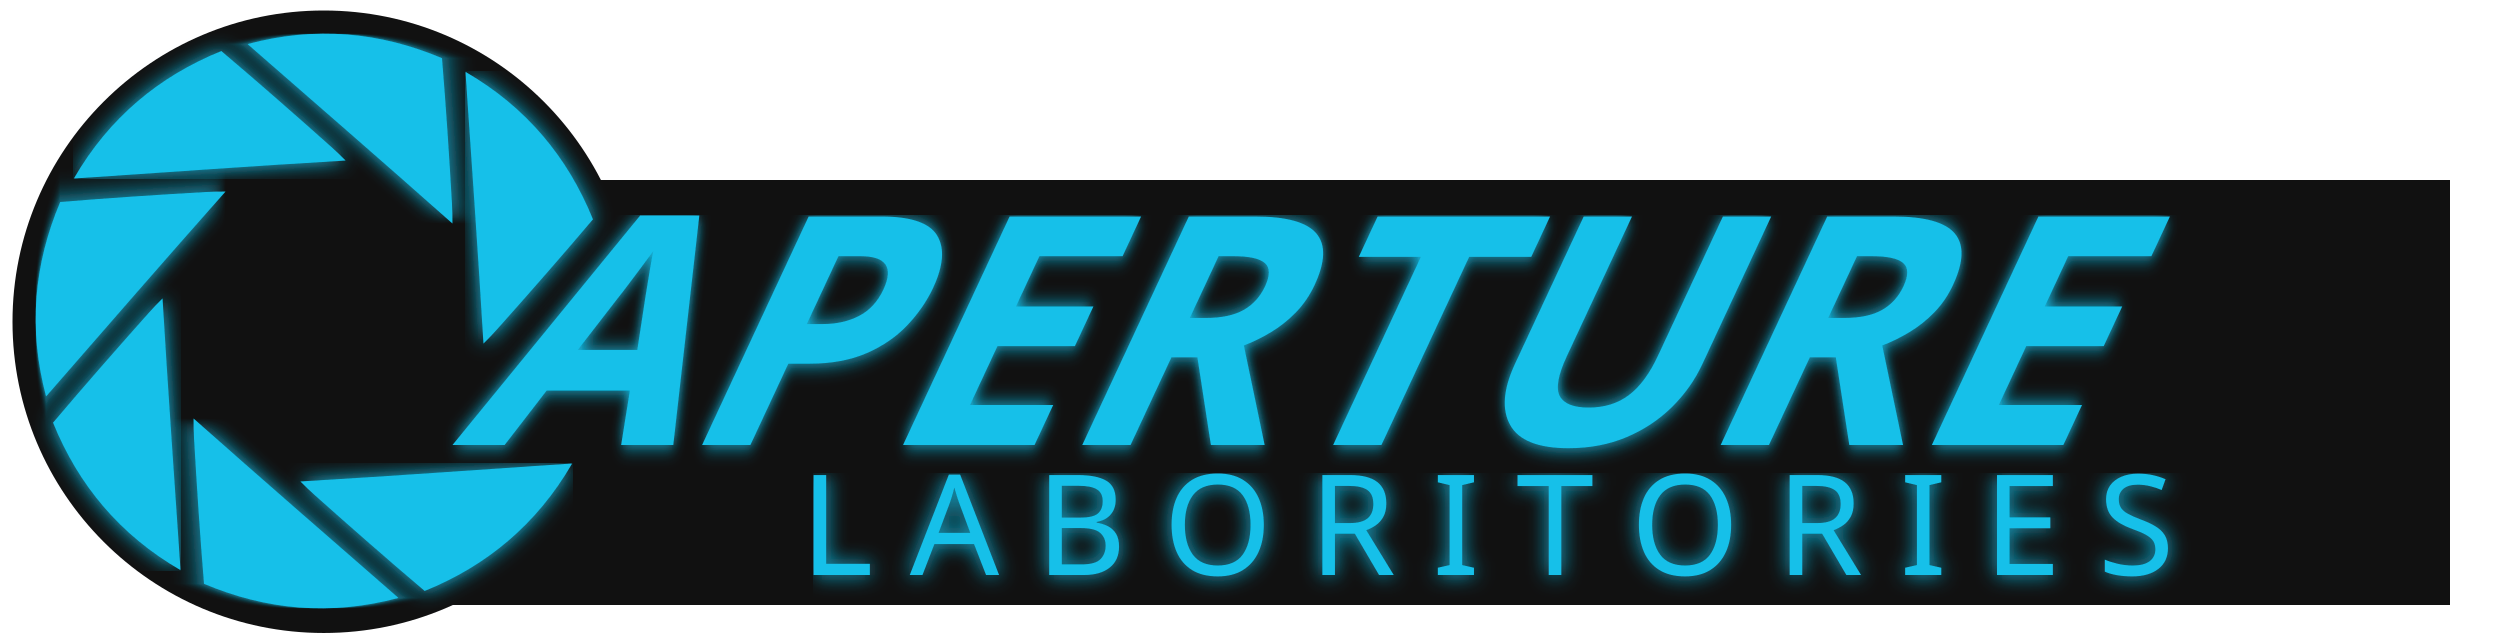
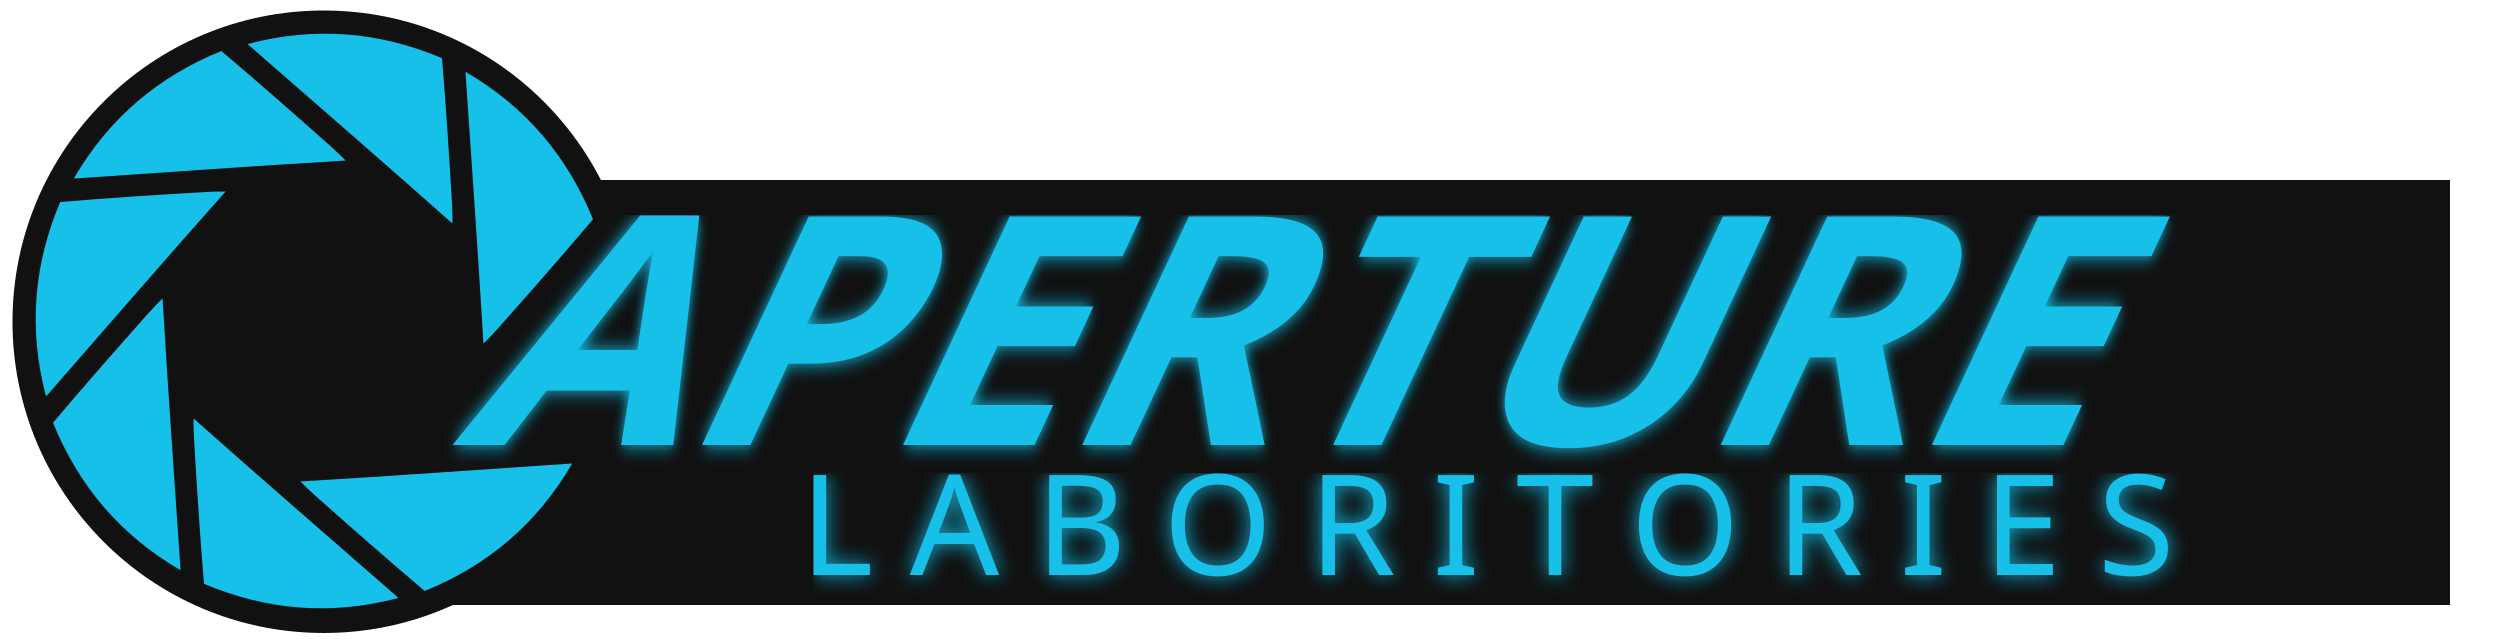
<svg xmlns="http://www.w3.org/2000/svg" xmlns:xlink="http://www.w3.org/1999/xlink" version="1.1" id="Layer_1" x="0px" y="0px" width="2500px" height="644px" viewBox="0 0 2500 644" enable-background="new 0 0 2500 644" xml:space="preserve">
  <g>
    <circle fill-rule="evenodd" clip-rule="evenodd" fill="#111111" cx="323.743" cy="321.744" r="311.243" />
    <rect x="450" y="180" width="2000" height="425" fill="#111111" />
  </g>
  <g transform="translate(644,0) scale(-1,1)">
-     <path fill-rule="evenodd" filter="url(#f1)" clip-rule="evenodd" fill="#17C0E9" transform="rotate(-00 321 321)" d="m 73.109,463.532 c -0.391,0.05 -0.781,0.099 -1.171,0.147 35.109,60.462 84.931,102.002 147.382,127.305 36.735,-31.118 73.794,-63.606 109.958,-95.841 4.929,-4.395 9.335,-8.582 14.348,-13.691 -90.649,-5.357 -180.457,-11.806 -270.517,-17.92 z">
-       <animateTransform attributeType="xml" attributeName="transform" type="rotate" from="0 321 321" to="-0 321 321" dur="0s" />
+     <path fill-rule="evenodd" clip-rule="evenodd" fill="#17C0E9" transform="rotate(-00 321 321)" d="m 73.109,463.532 c -0.391,0.05 -0.781,0.099 -1.171,0.147 35.109,60.462 84.931,102.002 147.382,127.305 36.735,-31.118 73.794,-63.606 109.958,-95.841 4.929,-4.395 9.335,-8.582 14.348,-13.691 -90.649,-5.357 -180.457,-11.806 -270.517,-17.92 z">
+       <animateTransform attributeType="xml" attributeName="transform" begin="2s" type="rotate" from="0 321 321" to="-0 321 321" dur="0s" />
    </path>
-     <path fill-rule="evenodd" filter="url(#f1)" clip-rule="evenodd" fill="#17C0E9" transform="rotate(-45 321 321)" d="m 73.109,463.532 c -0.391,0.05 -0.781,0.099 -1.171,0.147 35.109,60.462 84.931,102.002 147.382,127.305 36.735,-31.118 73.794,-63.606 109.958,-95.841 4.929,-4.395 9.335,-8.582 14.348,-13.691 -90.649,-5.357 -180.457,-11.806 -270.517,-17.92 z">
-       <animateTransform attributeType="xml" attributeName="transform" type="rotate" from="0 321 321" to="-45 321 321" dur=".5s" />
+     <path fill-rule="evenodd" clip-rule="evenodd" fill="#17C0E9" transform="rotate(-45 321 321)" d="m 73.109,463.532 c -0.391,0.05 -0.781,0.099 -1.171,0.147 35.109,60.462 84.931,102.002 147.382,127.305 36.735,-31.118 73.794,-63.606 109.958,-95.841 4.929,-4.395 9.335,-8.582 14.348,-13.691 -90.649,-5.357 -180.457,-11.806 -270.517,-17.92 z">
+       <animateTransform attributeType="xml" attributeName="transform" begin="2s" type="rotate" from="0 321 321" to="-45 321 321" dur=".5s" />
    </path>
-     <path fill-rule="evenodd" filter="url(#f1)" clip-rule="evenodd" fill="#17C0E9" transform="rotate(-90 321 321)" d="m 73.109,463.532 c -0.391,0.05 -0.781,0.099 -1.171,0.147 35.109,60.462 84.931,102.002 147.382,127.305 36.735,-31.118 73.794,-63.606 109.958,-95.841 4.929,-4.395 9.335,-8.582 14.348,-13.691 -90.649,-5.357 -180.457,-11.806 -270.517,-17.92 z">
-       <animateTransform attributeType="xml" attributeName="transform" type="rotate" from="0 321 321" to="-90 321 321" dur="1.5s" />
+     <path fill-rule="evenodd" clip-rule="evenodd" fill="#17C0E9" transform="rotate(-90 321 321)" d="m 73.109,463.532 c -0.391,0.05 -0.781,0.099 -1.171,0.147 35.109,60.462 84.931,102.002 147.382,127.305 36.735,-31.118 73.794,-63.606 109.958,-95.841 4.929,-4.395 9.335,-8.582 14.348,-13.691 -90.649,-5.357 -180.457,-11.806 -270.517,-17.92 z">
+       <animateTransform attributeType="xml" attributeName="transform" begin="2s" type="rotate" from="0 321 321" to="-90 321 321" dur="1.5s" />
    </path>
-     <path fill-rule="evenodd" filter="url(#f1)" clip-rule="evenodd" fill="#17C0E9" transform="rotate(-135 321 321)" d="m 73.109,463.532 c -0.391,0.05 -0.781,0.099 -1.171,0.147 35.109,60.462 84.931,102.002 147.382,127.305 36.735,-31.118 73.794,-63.606 109.958,-95.841 4.929,-4.395 9.335,-8.582 14.348,-13.691 -90.649,-5.357 -180.457,-11.806 -270.517,-17.92 z">
-       <animateTransform attributeType="xml" attributeName="transform" type="rotate" from="0 321 321" to="-135 321 321" dur="2s" />
+     <path fill-rule="evenodd" clip-rule="evenodd" fill="#17C0E9" transform="rotate(-135 321 321)" d="m 73.109,463.532 c -0.391,0.05 -0.781,0.099 -1.171,0.147 35.109,60.462 84.931,102.002 147.382,127.305 36.735,-31.118 73.794,-63.606 109.958,-95.841 4.929,-4.395 9.335,-8.582 14.348,-13.691 -90.649,-5.357 -180.457,-11.806 -270.517,-17.92 z">
+       <animateTransform attributeType="xml" attributeName="transform" begin="2s" type="rotate" from="0 321 321" to="-135 321 321" dur="2s" />
    </path>
-     <path fill-rule="evenodd" filter="url(#f1)" clip-rule="evenodd" fill="#17C0E9" transform="rotate(-180 321 321)" d="m 73.109,463.532 c -0.391,0.05 -0.781,0.099 -1.171,0.147 35.109,60.462 84.931,102.002 147.382,127.305 36.735,-31.118 73.794,-63.606 109.958,-95.841 4.929,-4.395 9.335,-8.582 14.348,-13.691 -90.649,-5.357 -180.457,-11.806 -270.517,-17.92 z">
-       <animateTransform attributeType="xml" attributeName="transform" type="rotate" from="0 321 321" to="-180 321 321" dur="2.5s" />
+     <path fill-rule="evenodd" clip-rule="evenodd" fill="#17C0E9" transform="rotate(-180 321 321)" d="m 73.109,463.532 c -0.391,0.05 -0.781,0.099 -1.171,0.147 35.109,60.462 84.931,102.002 147.382,127.305 36.735,-31.118 73.794,-63.606 109.958,-95.841 4.929,-4.395 9.335,-8.582 14.348,-13.691 -90.649,-5.357 -180.457,-11.806 -270.517,-17.92 z">
+       <animateTransform attributeType="xml" attributeName="transform" begin="2s" type="rotate" from="0 321 321" to="-180 321 321" dur="2.5s" />
    </path>
-     <path fill-rule="evenodd" filter="url(#f1)" clip-rule="evenodd" fill="#17C0E9" transform="rotate(-225 321 321)" d="m 73.109,463.532 c -0.391,0.05 -0.781,0.099 -1.171,0.147 35.109,60.462 84.931,102.002 147.382,127.305 36.735,-31.118 73.794,-63.606 109.958,-95.841 4.929,-4.395 9.335,-8.582 14.348,-13.691 -90.649,-5.357 -180.457,-11.806 -270.517,-17.92 z">
-       <animateTransform attributeType="xml" attributeName="transform" type="rotate" from="0 321 321" to="-225 321 321" dur="3s" />
+     <path fill-rule="evenodd" clip-rule="evenodd" fill="#17C0E9" transform="rotate(-225 321 321)" d="m 73.109,463.532 c -0.391,0.05 -0.781,0.099 -1.171,0.147 35.109,60.462 84.931,102.002 147.382,127.305 36.735,-31.118 73.794,-63.606 109.958,-95.841 4.929,-4.395 9.335,-8.582 14.348,-13.691 -90.649,-5.357 -180.457,-11.806 -270.517,-17.92 z">
+       <animateTransform attributeType="xml" attributeName="transform" begin="2s" type="rotate" from="0 321 321" to="-225 321 321" dur="3s" />
    </path>
-     <path fill-rule="evenodd" filter="url(#f1)" clip-rule="evenodd" fill="#17C0E9" transform="rotate(-270 321 321)" d="m 73.109,463.532 c -0.391,0.05 -0.781,0.099 -1.171,0.147 35.109,60.462 84.931,102.002 147.382,127.305 36.735,-31.118 73.794,-63.606 109.958,-95.841 4.929,-4.395 9.335,-8.582 14.348,-13.691 -90.649,-5.357 -180.457,-11.806 -270.517,-17.92 z">
-       <animateTransform attributeType="xml" attributeName="transform" type="rotate" from="0 321 321" to="-270 321 321" dur="3.5s" />
+     <path fill-rule="evenodd" clip-rule="evenodd" fill="#17C0E9" transform="rotate(-270 321 321)" d="m 73.109,463.532 c -0.391,0.05 -0.781,0.099 -1.171,0.147 35.109,60.462 84.931,102.002 147.382,127.305 36.735,-31.118 73.794,-63.606 109.958,-95.841 4.929,-4.395 9.335,-8.582 14.348,-13.691 -90.649,-5.357 -180.457,-11.806 -270.517,-17.92 z">
+       <animateTransform attributeType="xml" attributeName="transform" begin="2s" type="rotate" from="0 321 321" to="-270 321 321" dur="3.5s" />
    </path>
  </g>
  <defs>
    <filter id="f1" x="0" y="0" width="200%" height="200%">
      <feOffset result="offOut" in="SourceGraphic" dx="0" dy="0" />
      <feGaussianBlur result="blurOut" in="offOut" stdDeviation="10" />
      <feBlend in="SourceGraphic" in2="blurOut" mode="normal" />
    </filter>
    <animate xlink:href="#fade" animateType="CSS" animateName="opacity" begin="0s" from="1" to="0" dur="4s" repeatCount="indefinite" />
  </defs>
  <text filter="url(#f1)" font-size="320" font-family="Verdana" font-weight="bold" x="660" y="445" fill="#17C0E9" transform="skewX(-25)">APERTURE</text>
  <text filter="url(#f1)" font-size="140" font-family="Verdana" x="800" y="575" fill="#17C0E9">L A B O R I T O R I E S</text>
</svg>
